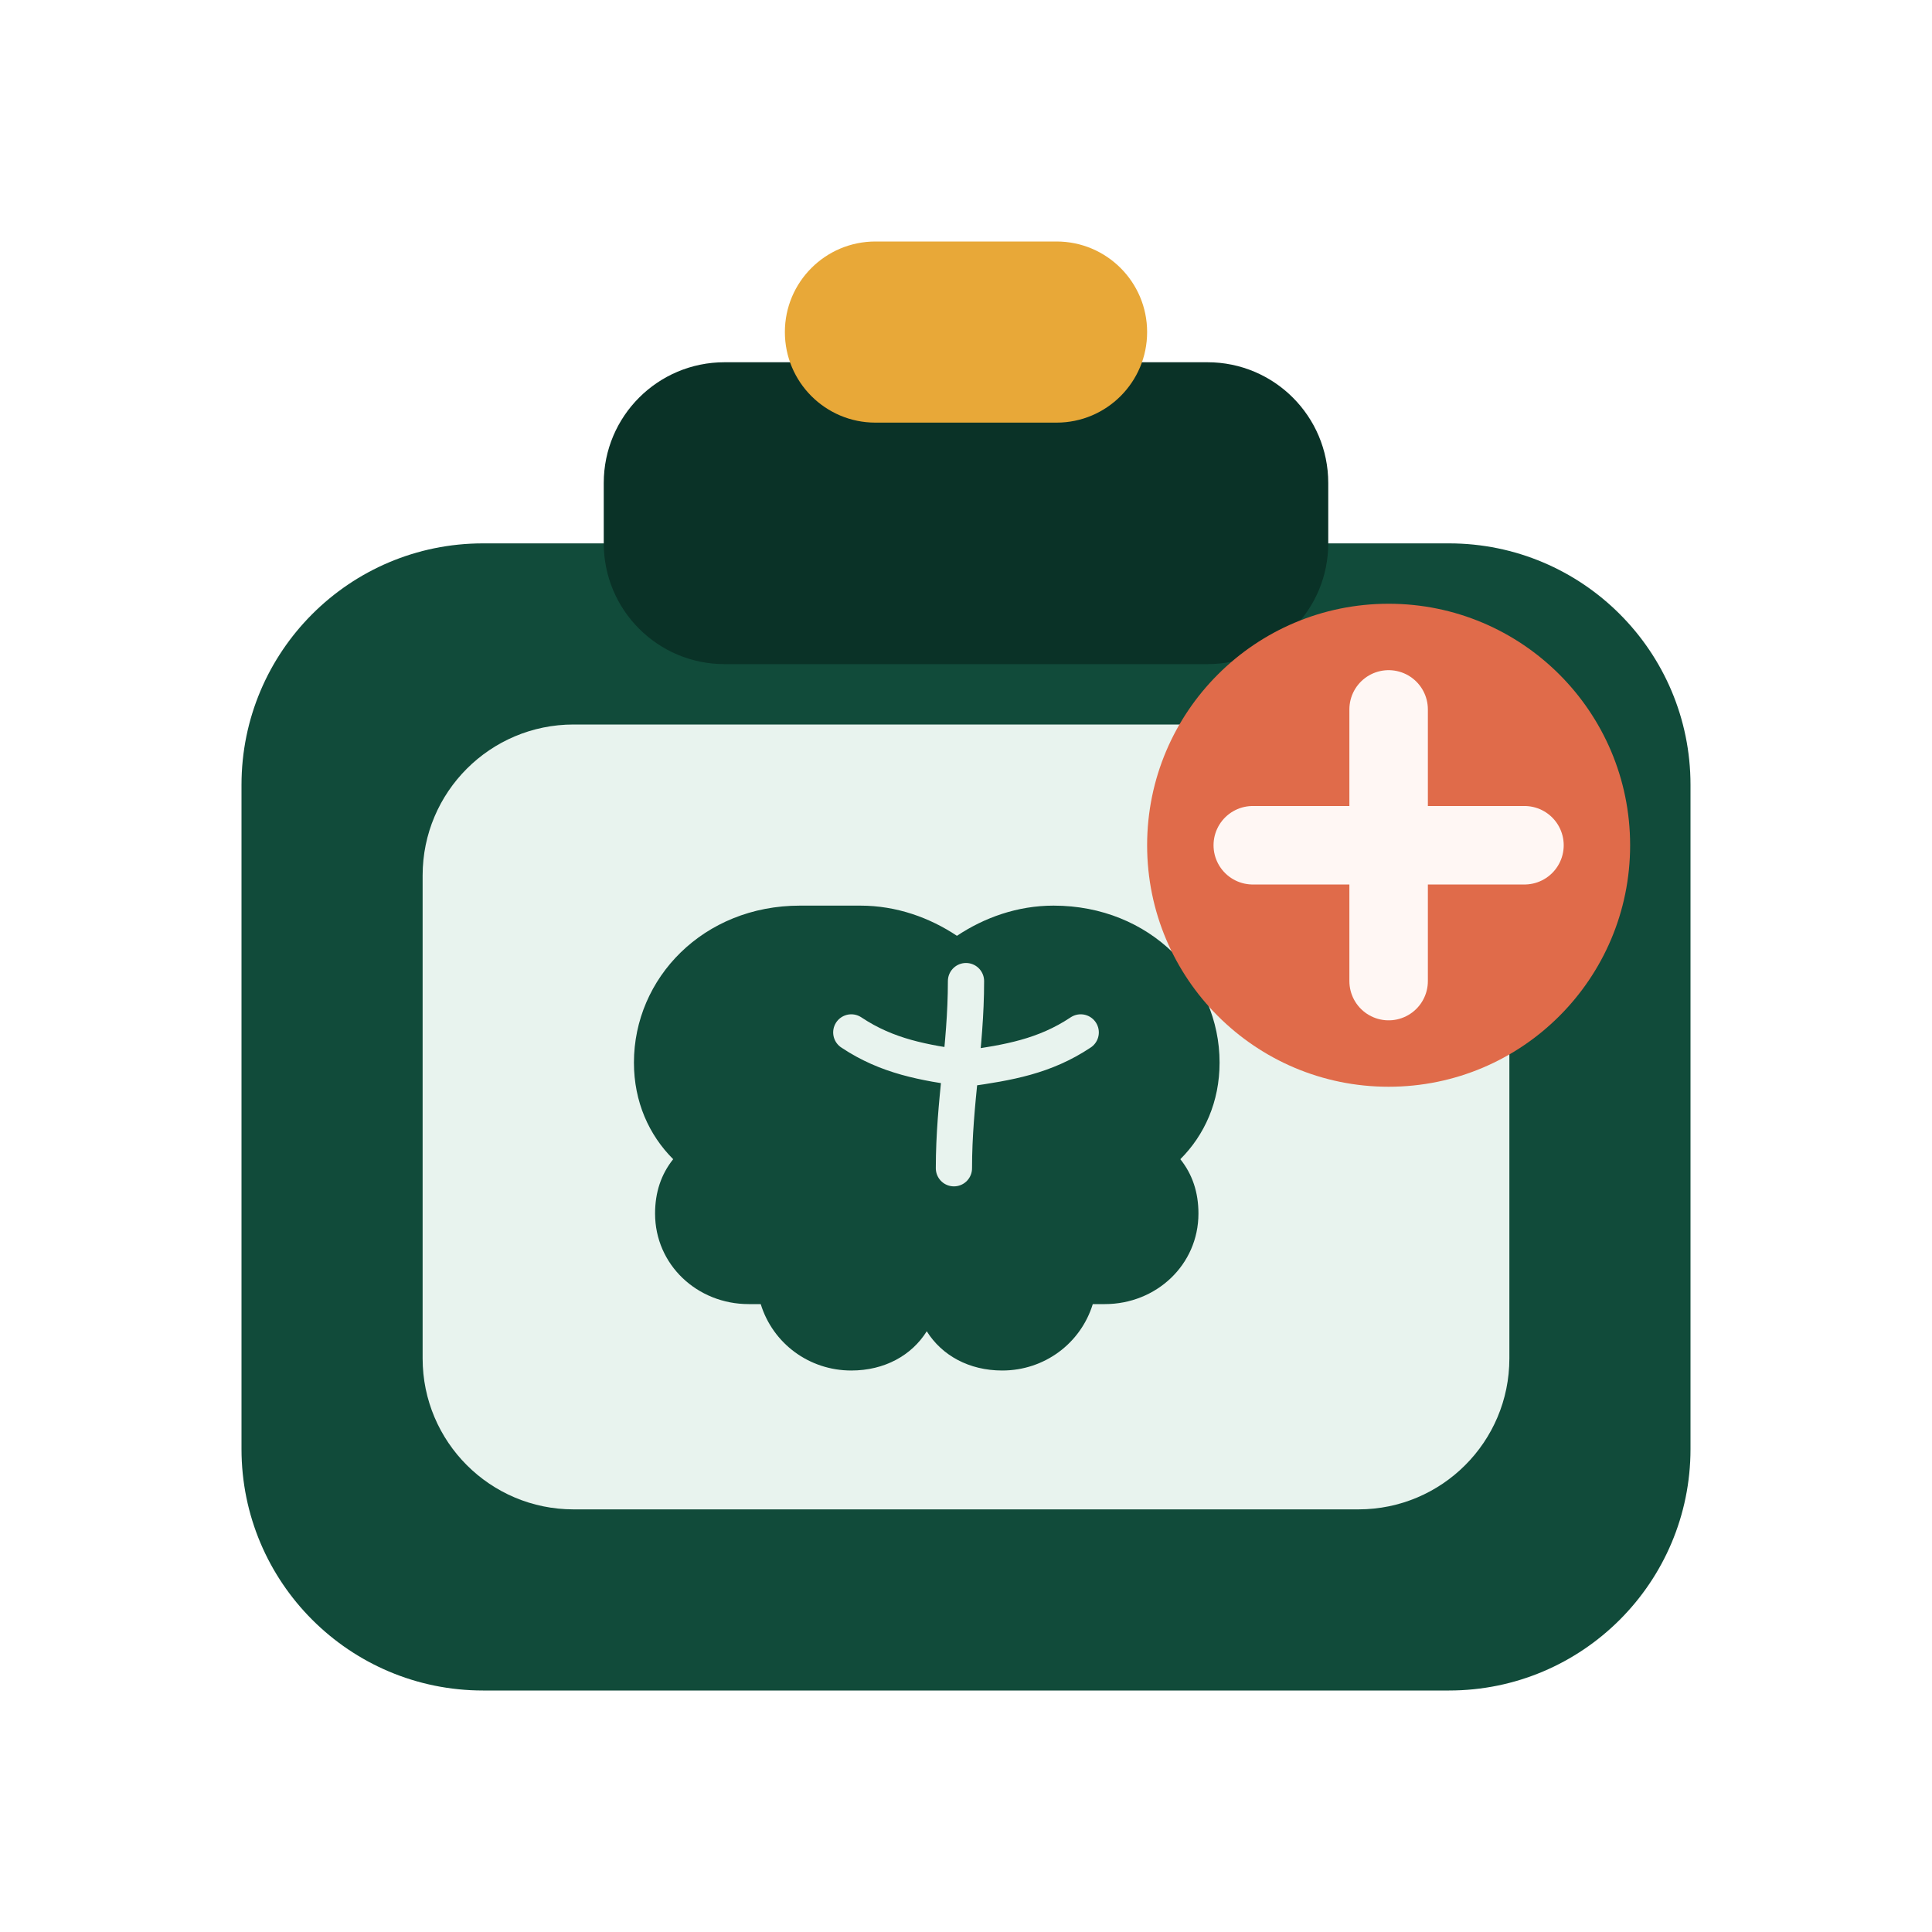
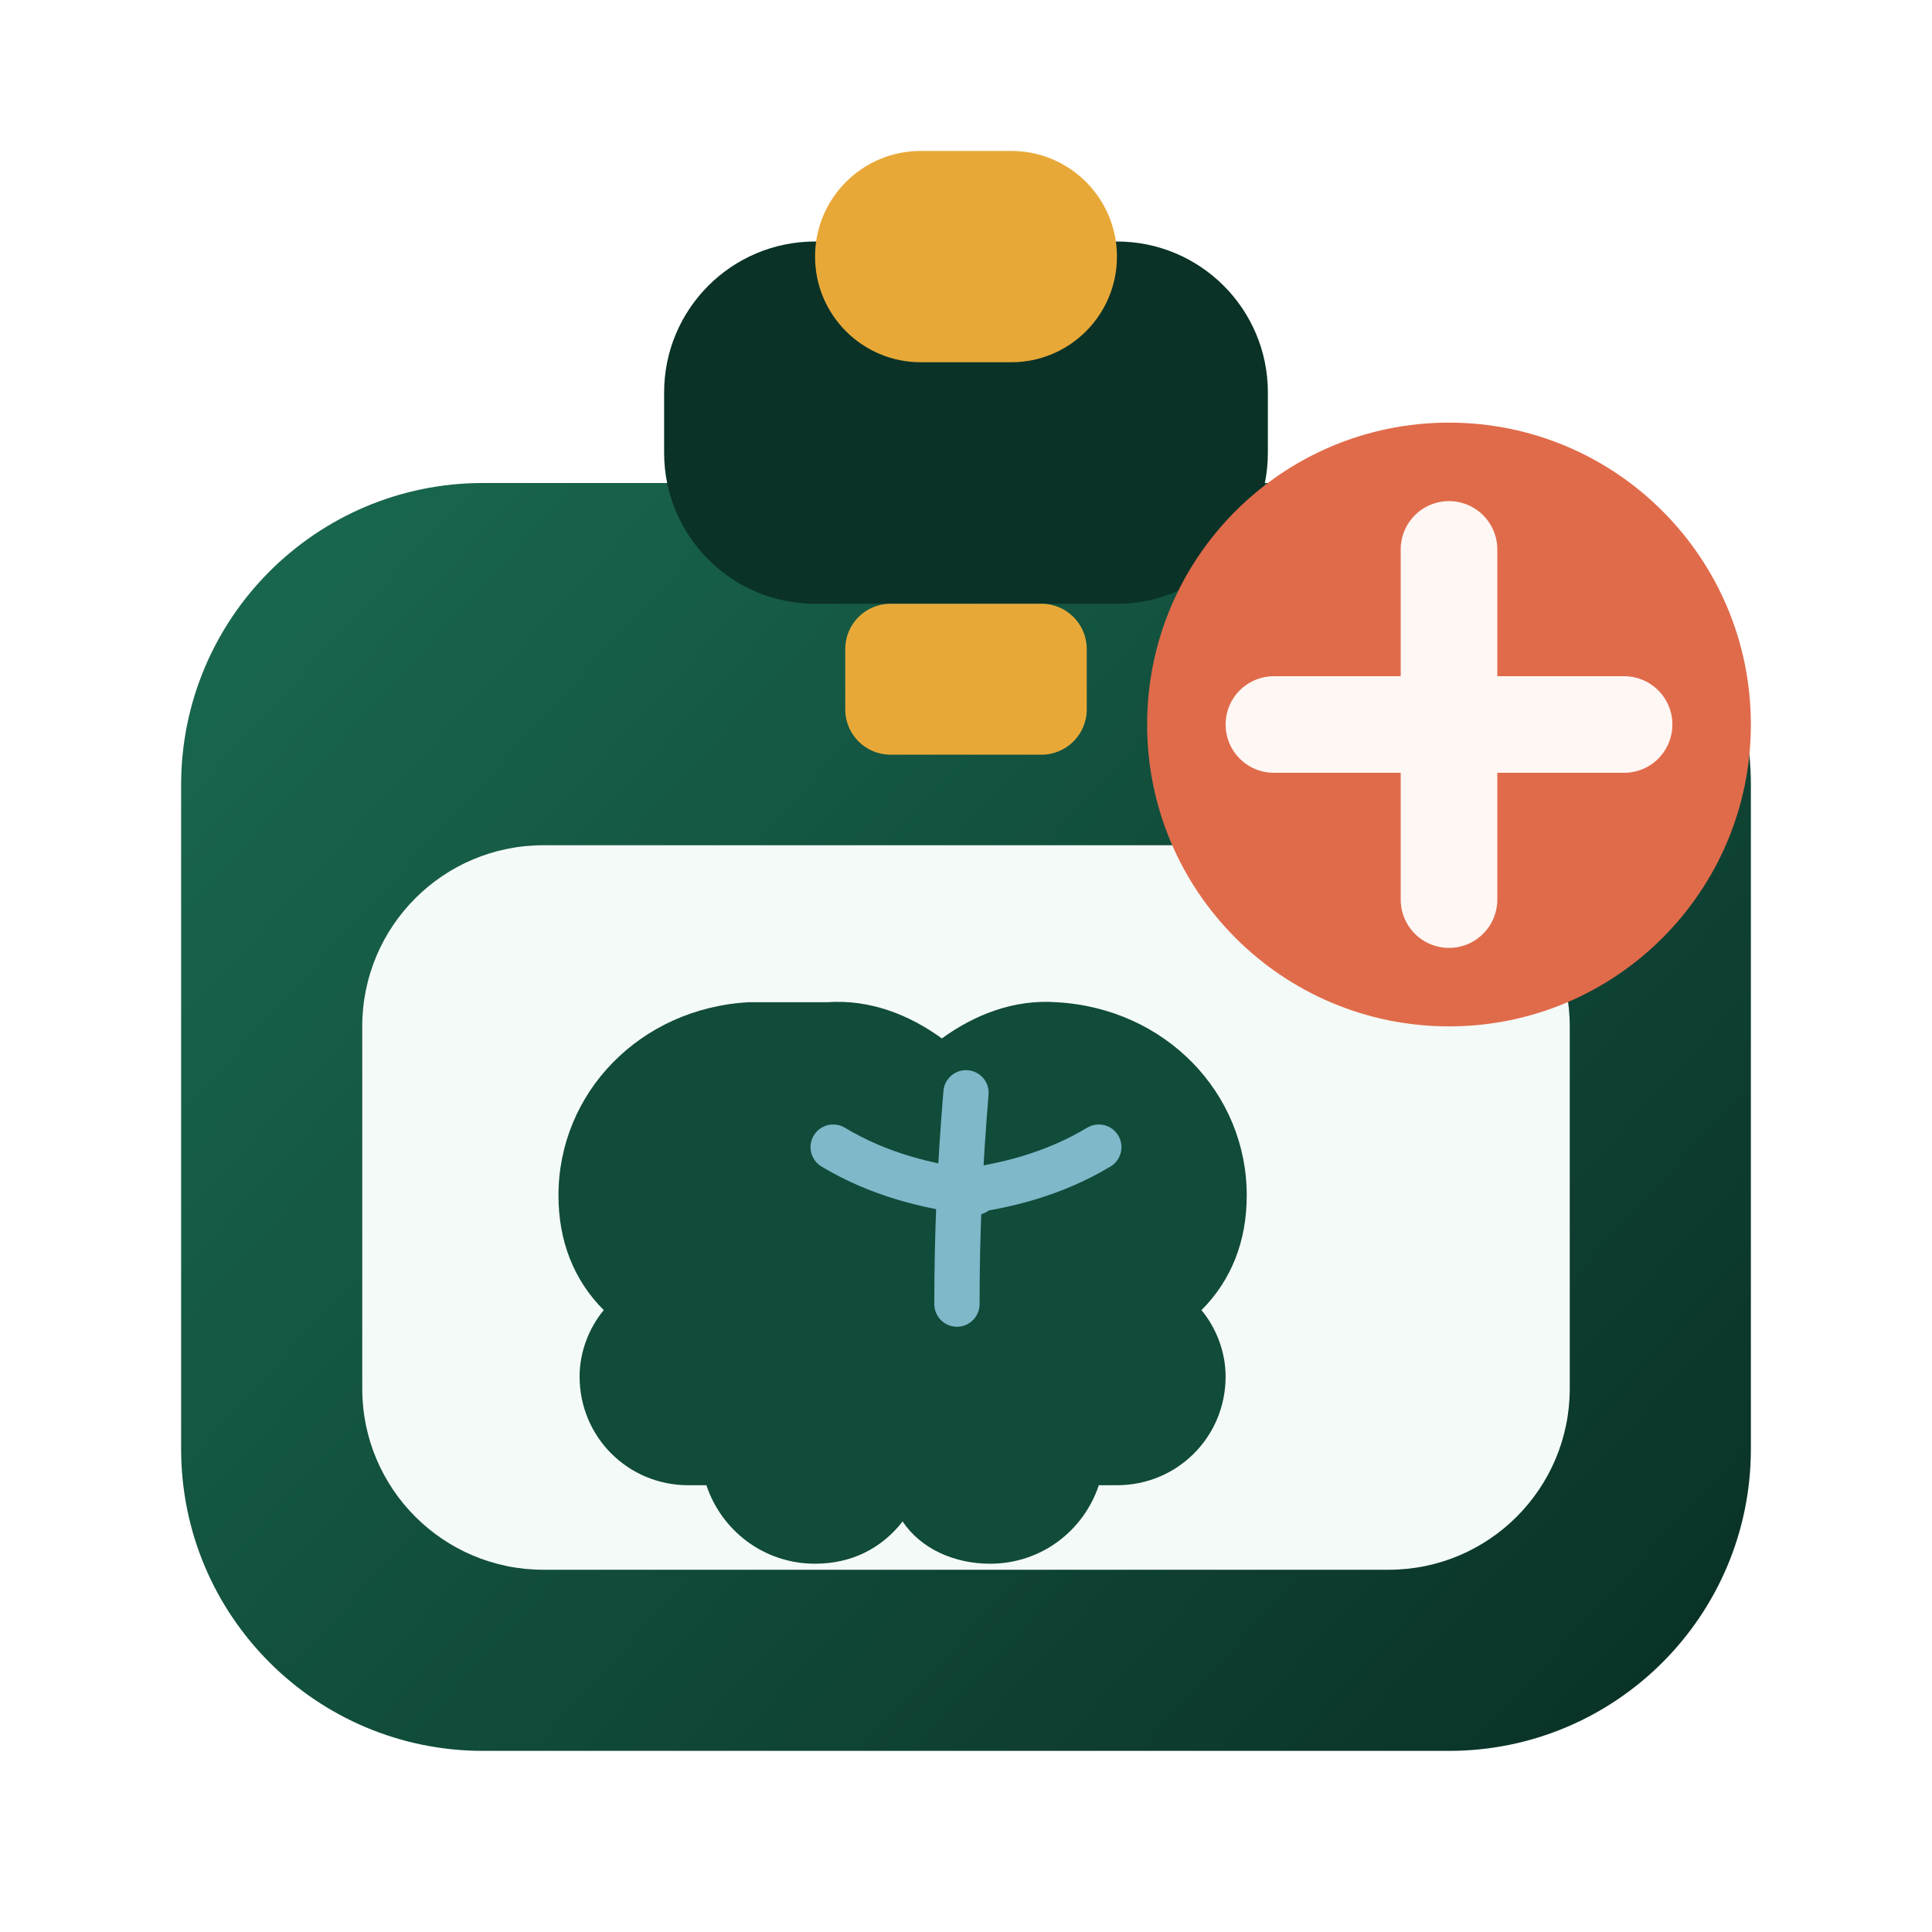
- <svg xmlns="http://www.w3.org/2000/svg" viewBox="0 0 64 64" fill="none" role="img" aria-label="Brain Aid logo">
-   <rect x="8" y="18" width="48" height="38" rx="8" fill="#114B3A" />
-   <rect x="20" y="12" width="24" height="10" rx="4" fill="#0A3227" />
-   <rect x="26" y="8" width="12" height="6" rx="3" fill="#E8A838" />
-   <rect x="14" y="24" width="36" height="26" rx="5" fill="#E8F3EE" />
-   <path d="M26.5 30c-3.2 0-5.5 2.4-5.5 5.2 0 1.3.5 2.4 1.3 3.2-.4.5-.6 1.1-.6 1.8 0 1.7 1.4 3 3.1 3h.4c.4 1.3 1.6 2.2 3 2.2 1.1 0 2-.5 2.5-1.3.5.8 1.4 1.3 2.5 1.3 1.4 0 2.6-.9 3-2.2h.4c1.7 0 3.1-1.3 3.1-3 0-.7-.2-1.3-.6-1.8.8-.8 1.3-1.9 1.3-3.2 0-2.8-2.3-5.2-5.5-5.2-1.2 0-2.3.4-3.2 1-.9-.6-2-1-3.2-1z" fill="#114B3A" />
-   <path d="M32 32.5c0 2.2-.4 4-.4 6.2M28.2 34.2c1.2.8 2.4 1 3.8 1.2M35.8 34.2c-1.2.8-2.4 1-3.8 1.2" stroke="#E8F3EE" stroke-width="1.2" stroke-linecap="round" />
-   <circle cx="46" cy="28" r="8" fill="#E06B4A" />
-   <path d="M46 23.5v9M41.5 28h9" stroke="#FFF7F4" stroke-width="2.6" stroke-linecap="round" />
+ <svg xmlns="http://www.w3.org/2000/svg" viewBox="0 0 64 64" fill="none">
+   <defs>
+     <linearGradient id="kit" x1="8" y1="12" x2="56" y2="56" gradientUnits="userSpaceOnUse">
+       <stop stop-color="#1A6B52" />
+       <stop offset="1" stop-color="#0A3227" />
+     </linearGradient>
+   </defs>
+   <rect x="6" y="16" width="52" height="42" rx="10" fill="url(#kit)" />
+   <rect x="22" y="8" width="20" height="12" rx="5" fill="#0A3227" />
+   <rect x="27" y="5" width="10" height="7" rx="3.5" fill="#E8A838" />
+   <rect x="28" y="20" width="8" height="5" rx="1.5" fill="#E8A838" />
+   <rect x="12" y="28" width="40" height="24" rx="6" fill="#F4FAF7" />
+   <path d="M24.8 33.2c-3.6.2-6.3 3-6.3 6.4 0 1.5.5 2.8 1.5 3.8-.5.6-.8 1.4-.8 2.2 0 2 1.6 3.6 3.6 3.6h.6c.5 1.5 1.9 2.6 3.6 2.6 1.2 0 2.2-.5 2.9-1.4.6.9 1.7 1.4 2.9 1.4 1.7 0 3.1-1.1 3.6-2.6h.6c2 0 3.6-1.6 3.6-3.6 0-.8-.3-1.6-.8-2.2 1-1 1.5-2.3 1.5-3.8 0-3.4-2.7-6.2-6.3-6.4-1.4-.1-2.7.4-3.8 1.2-1.1-.8-2.4-1.3-3.8-1.2z" fill="#114B3A" />
+   <path d="M32 36.2c-.2 2.4-.3 4.6-.3 7M27.6 38c1.5.9 3.1 1.3 4.7 1.5M36.4 38c-1.5.9-3.1 1.3-4.7 1.5" stroke="#7EB8C9" stroke-width="1.5" stroke-linecap="round" />
+   <circle cx="48" cy="24" r="10" fill="#E06B4A" />
+   <path d="M48 18.2v11.6M42.2 24h11.6" stroke="#FFF7F4" stroke-width="3.2" stroke-linecap="round" />
</svg>
